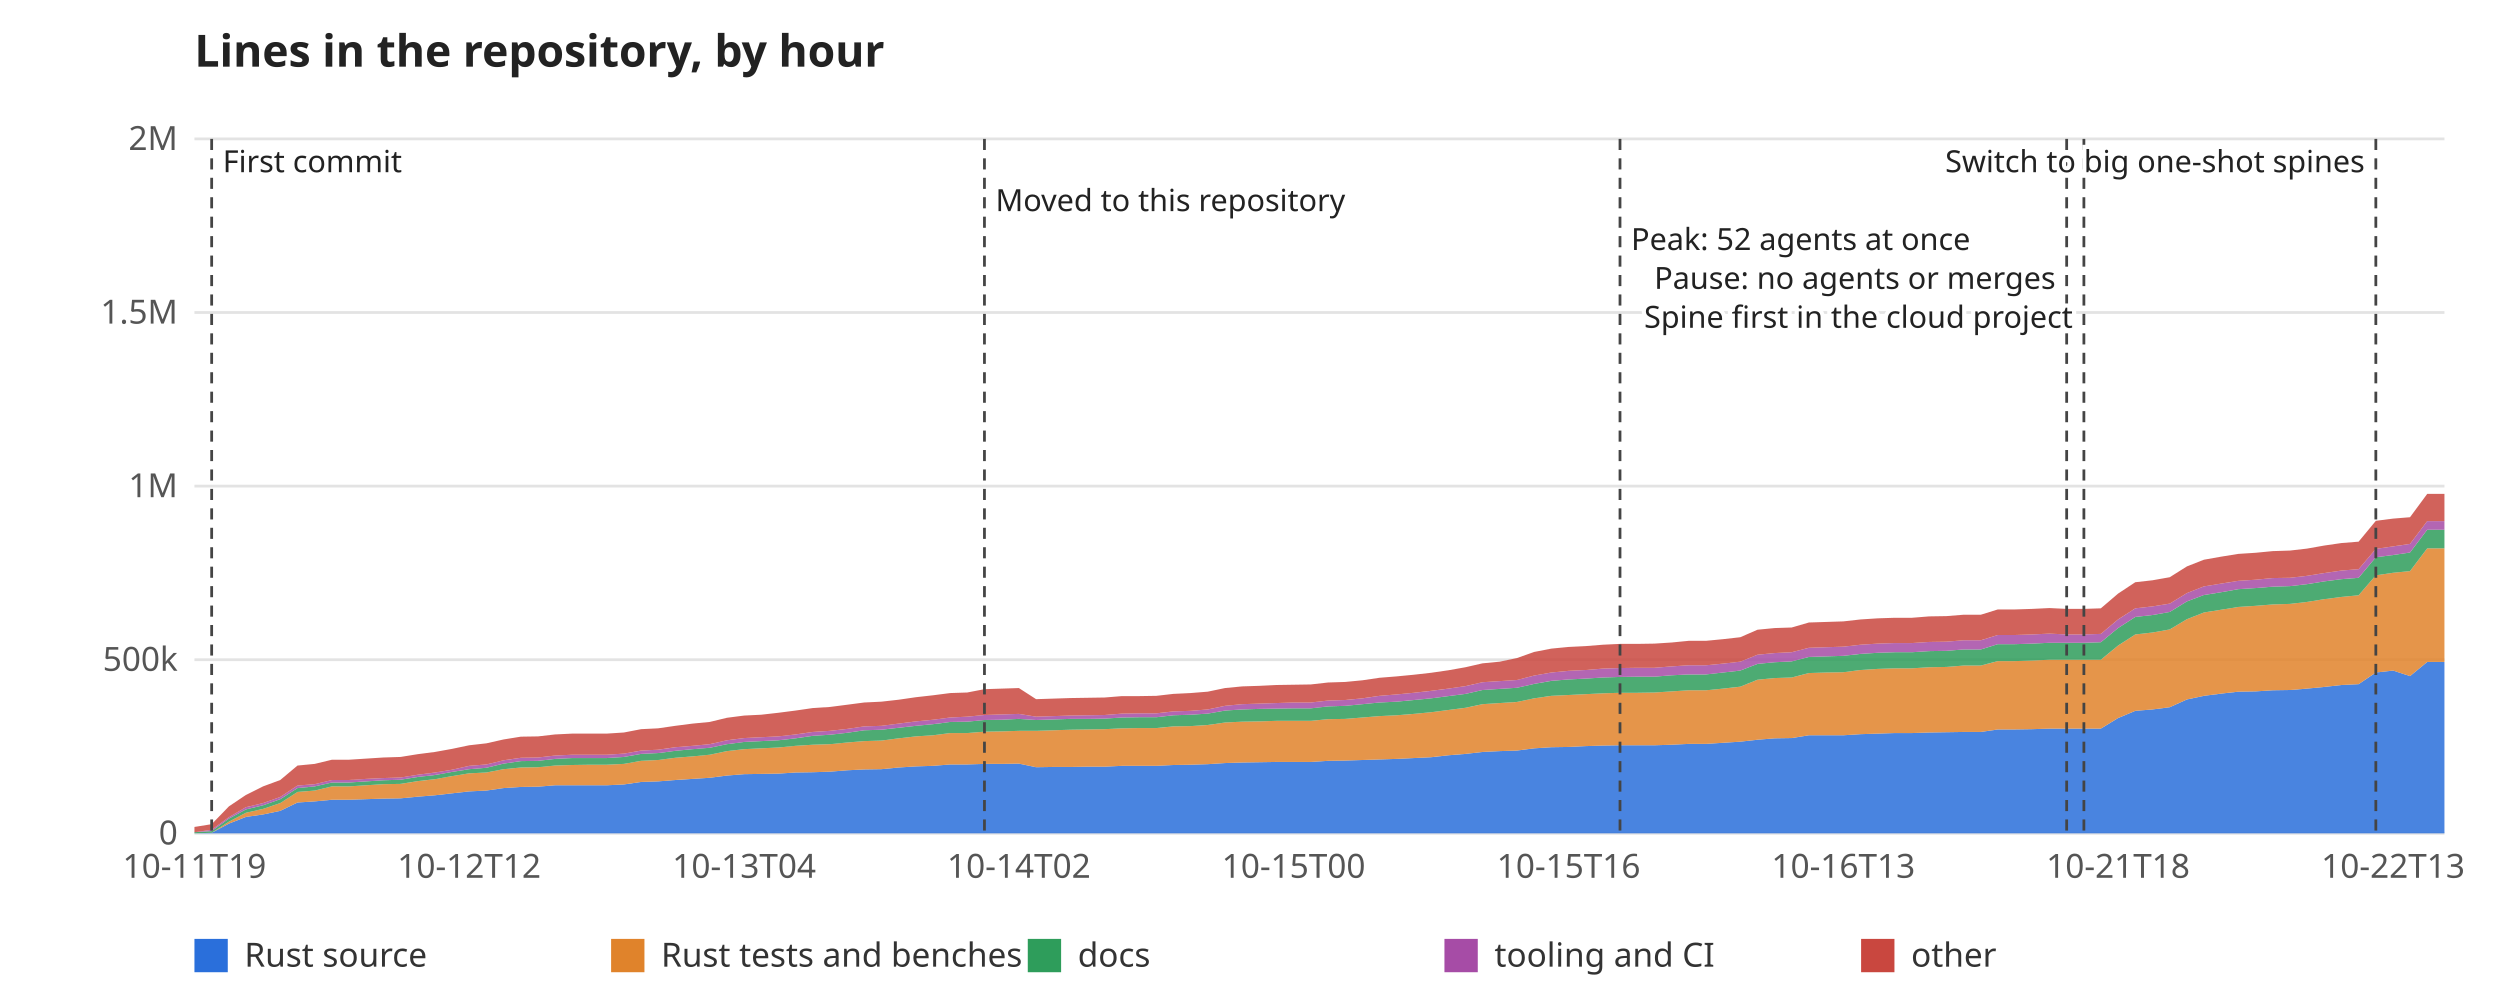
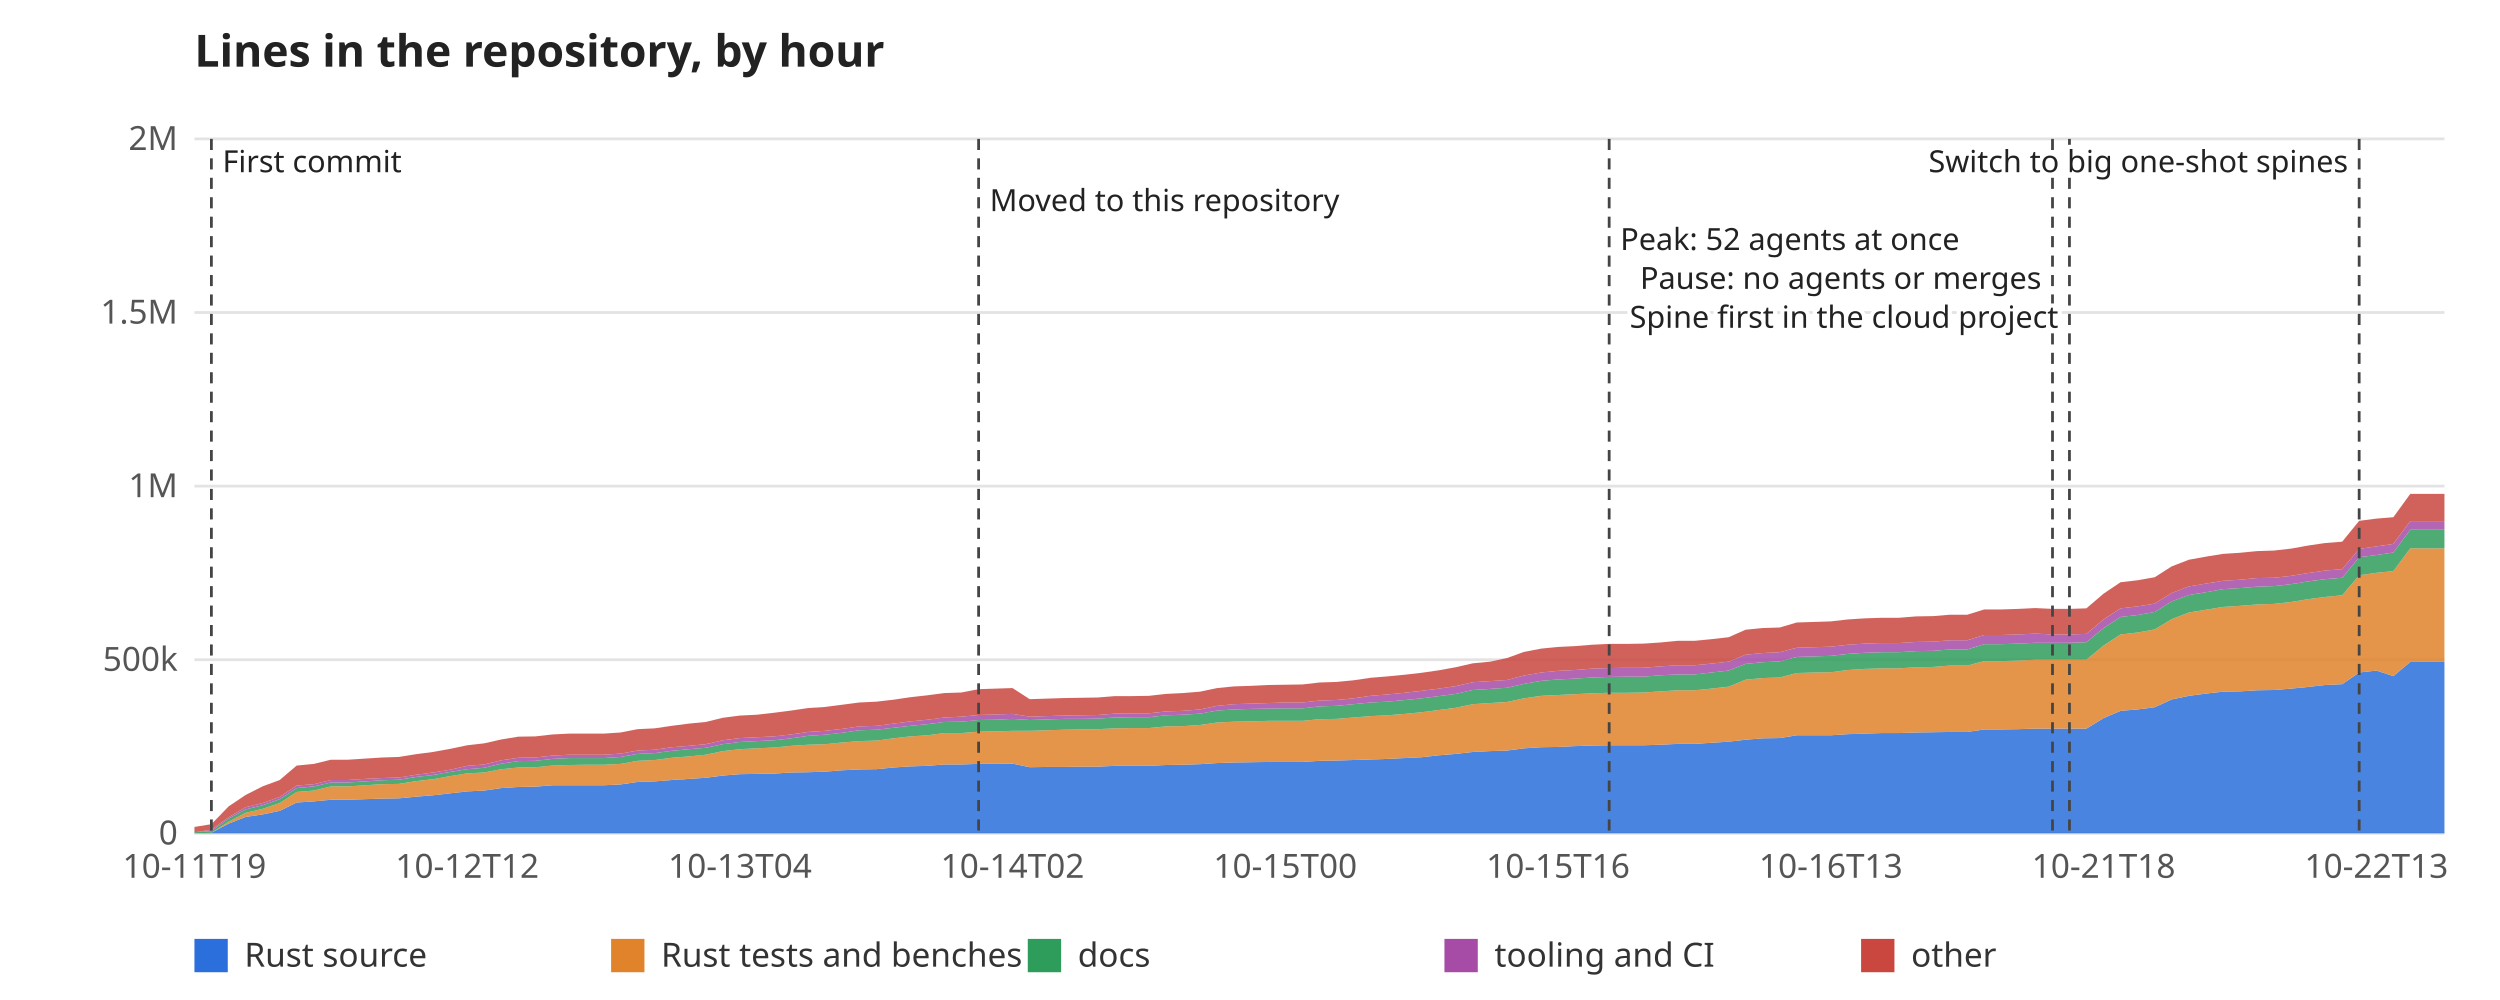
<svg xmlns="http://www.w3.org/2000/svg" viewBox="0 0 900 360" width="900" height="360" font-family="sans-serif" font-size="12">
  <rect width="900" height="360" fill="#fff" />
  <text x="70" y="24" font-size="16" font-weight="bold" fill="#222">Lines in the repository, by hour</text>
  <line x1="70" x2="880" y1="300.0" y2="300.0" stroke="#e3e3e3" />
  <text x="64" y="304.0" text-anchor="end" fill="#555">0</text>
  <line x1="70" x2="880" y1="237.5" y2="237.5" stroke="#e3e3e3" />
  <text x="64" y="241.5" text-anchor="end" fill="#555">500k</text>
  <line x1="70" x2="880" y1="175.0" y2="175.0" stroke="#e3e3e3" />
  <text x="64" y="179.0" text-anchor="end" fill="#555">1M</text>
  <line x1="70" x2="880" y1="112.5" y2="112.5" stroke="#e3e3e3" />
  <text x="64" y="116.5" text-anchor="end" fill="#555">1.5M</text>
  <line x1="70" x2="880" y1="50.0" y2="50.0" stroke="#e3e3e3" />
  <text x="64" y="54.0" text-anchor="end" fill="#555">2M</text>
  <text x="70.0" y="316" text-anchor="middle" fill="#555">10-11T19</text>
-   <text x="168.9" y="316" text-anchor="middle" fill="#555">10-12T12</text>
-   <text x="267.9" y="316" text-anchor="middle" fill="#555">10-13T04</text>
-   <text x="366.8" y="316" text-anchor="middle" fill="#555">10-14T02</text>
-   <text x="465.7" y="316" text-anchor="middle" fill="#555">10-15T00</text>
-   <text x="564.7" y="316" text-anchor="middle" fill="#555">10-15T16</text>
-   <text x="663.6" y="316" text-anchor="middle" fill="#555">10-16T13</text>
-   <text x="762.5" y="316" text-anchor="middle" fill="#555">10-21T18</text>
-   <text x="861.5" y="316" text-anchor="middle" fill="#555">10-22T13</text>
-   <polygon points="70.0,300.0 76.2,299.8 82.4,296.5 88.5,294.1 94.7,293.2 100.9,291.9 107.1,288.9 113.3,288.5 119.5,287.9 125.6,287.9 131.8,287.7 138.0,287.5 144.2,287.4 150.4,286.8 156.6,286.3 162.7,285.6 168.9,284.9 175.1,284.6 181.3,283.7 187.5,283.3 193.7,283.2 199.8,282.7 206.0,282.7 212.2,282.7 218.4,282.7 224.6,282.4 230.8,281.5 236.9,281.3 243.1,280.8 249.3,280.4 255.5,280.0 261.7,279.2 267.9,278.7 274.0,278.6 280.2,278.5 286.4,278.1 292.6,278.0 298.8,277.8 305.0,277.3 311.1,277.0 317.3,276.9 323.5,276.3 329.7,275.9 335.9,275.7 342.1,275.2 348.2,275.2 354.4,275.0 360.6,275.0 366.8,274.9 373.0,276.2 379.2,276.1 385.3,276.1 391.5,276.0 397.7,276.0 403.9,275.7 410.1,275.7 416.3,275.7 422.4,275.4 428.6,275.3 434.8,275.1 441.0,274.7 447.2,274.5 453.4,274.4 459.5,274.3 465.7,274.3 471.9,274.3 478.1,273.9 484.3,273.8 490.5,273.6 496.6,273.4 502.8,273.2 509.0,272.9 515.2,272.6 521.4,271.9 527.6,271.4 533.7,270.7 539.9,270.4 546.1,270.2 552.3,269.4 558.5,269.0 564.7,268.9 570.8,268.6 577.0,268.4 583.2,268.3 589.4,268.3 595.6,268.3 601.8,268.1 607.9,267.8 614.1,267.8 620.3,267.4 626.5,267.0 632.7,266.3 638.9,265.8 645.0,265.7 651.2,264.7 657.4,264.7 663.6,264.7 669.8,264.3 676.0,264.1 682.1,263.9 688.3,263.9 694.5,263.7 700.7,263.6 706.9,263.5 713.1,263.5 719.2,262.6 725.4,262.6 731.6,262.5 737.8,262.3 744.0,262.3 750.2,262.3 756.3,262.3 762.5,258.5 768.7,255.9 774.9,255.4 781.1,254.6 787.3,251.8 793.4,250.5 799.6,249.7 805.8,249.0 812.0,248.9 818.2,248.5 824.4,248.4 830.5,247.9 836.7,247.3 842.9,246.6 849.1,246.3 855.3,242.1 861.5,241.4 867.6,243.4 873.8,238.3 880.0,238.3 880.0,300.0 873.8,300.0 867.6,300.0 861.5,300.0 855.3,300.0 849.1,300.0 842.9,300.0 836.7,300.0 830.5,300.0 824.4,300.0 818.2,300.0 812.0,300.0 805.8,300.0 799.6,300.0 793.4,300.0 787.3,300.0 781.1,300.0 774.9,300.0 768.7,300.0 762.5,300.0 756.3,300.0 750.2,300.0 744.0,300.0 737.8,300.0 731.6,300.0 725.4,300.0 719.2,300.0 713.1,300.0 706.9,300.0 700.7,300.0 694.5,300.0 688.3,300.0 682.1,300.0 676.0,300.0 669.8,300.0 663.6,300.0 657.4,300.0 651.2,300.0 645.0,300.0 638.9,300.0 632.7,300.0 626.5,300.0 620.3,300.0 614.1,300.0 607.9,300.0 601.8,300.0 595.6,300.0 589.4,300.0 583.2,300.0 577.0,300.0 570.8,300.0 564.7,300.0 558.5,300.0 552.3,300.0 546.1,300.0 539.9,300.0 533.7,300.0 527.6,300.0 521.4,300.0 515.2,300.0 509.0,300.0 502.8,300.0 496.6,300.0 490.5,300.0 484.3,300.0 478.1,300.0 471.9,300.0 465.7,300.0 459.5,300.0 453.4,300.0 447.2,300.0 441.0,300.0 434.8,300.0 428.6,300.0 422.4,300.0 416.3,300.0 410.1,300.0 403.9,300.0 397.7,300.0 391.5,300.0 385.3,300.0 379.2,300.0 373.0,300.0 366.8,300.0 360.6,300.0 354.4,300.0 348.2,300.0 342.1,300.0 335.9,300.0 329.7,300.0 323.5,300.0 317.3,300.0 311.1,300.0 305.0,300.0 298.8,300.0 292.6,300.0 286.4,300.0 280.2,300.0 274.0,300.0 267.9,300.0 261.7,300.0 255.5,300.0 249.3,300.0 243.1,300.0 236.9,300.0 230.8,300.0 224.6,300.0 218.4,300.0 212.2,300.0 206.0,300.0 199.8,300.0 193.7,300.0 187.5,300.0 181.3,300.0 175.1,300.0 168.9,300.0 162.7,300.0 156.6,300.0 150.4,300.0 144.2,300.0 138.0,300.0 131.8,300.0 125.6,300.0 119.5,300.0 113.3,300.0 107.1,300.0 100.9,300.0 94.7,300.0 88.5,300.0 82.4,300.0 76.2,300.0 70.0,300.0" fill="#2a6fdb" fill-opacity="0.85" />
-   <polygon points="70.0,300.0 76.2,299.8 82.4,295.8 88.5,292.6 94.7,291.2 100.9,289.1 107.1,285.1 113.3,284.6 119.5,283.1 125.6,283.1 131.8,282.7 138.0,282.3 144.2,282.2 150.4,281.2 156.6,280.5 162.7,279.4 168.9,278.4 175.1,278.1 181.3,276.9 187.5,276.3 193.7,276.2 199.8,275.6 206.0,275.4 212.2,275.3 218.4,275.3 224.6,275.0 230.8,273.9 236.9,273.6 243.1,272.8 249.3,272.3 255.5,271.7 261.7,270.4 267.9,269.7 274.0,269.4 280.2,269.1 286.4,268.5 292.6,268.1 298.8,267.9 305.0,267.3 311.1,266.8 317.3,266.6 323.5,265.8 329.7,265.1 335.9,264.7 342.1,263.9 348.2,263.9 354.4,263.4 360.6,263.3 366.8,263.1 373.0,263.1 379.2,262.9 385.3,262.7 391.5,262.6 397.7,262.5 403.9,262.2 410.1,262.1 416.3,262.1 422.4,261.5 428.6,261.4 434.8,261.0 441.0,260.1 447.2,259.8 453.4,259.7 459.5,259.5 465.7,259.5 471.9,259.5 478.1,258.9 484.3,258.8 490.5,258.3 496.6,257.8 502.8,257.5 509.0,257.0 515.2,256.4 521.4,255.6 527.6,254.8 533.7,253.5 539.9,253.1 546.1,252.7 552.3,251.4 558.5,250.5 564.7,250.2 570.8,249.9 577.0,249.6 583.2,249.4 589.4,249.4 595.6,249.3 601.8,248.9 607.9,248.5 614.1,248.5 620.3,247.9 626.5,247.2 632.7,244.7 638.9,244.1 645.0,243.9 651.2,242.3 657.4,242.1 663.6,242.0 669.8,241.2 676.0,240.8 682.1,240.6 688.3,240.6 694.5,240.2 700.7,240.1 706.9,239.6 713.1,239.6 719.2,238.0 725.4,238.0 731.6,237.8 737.8,237.5 744.0,237.5 750.2,237.5 756.3,237.5 762.5,232.4 768.7,228.4 774.9,227.7 781.1,226.6 787.3,222.9 793.4,220.5 799.6,219.5 805.8,218.5 812.0,218.1 818.2,217.6 824.4,217.4 830.5,216.7 836.7,215.7 842.9,214.9 849.1,214.3 855.3,207.1 861.5,206.2 867.6,205.6 873.8,197.4 880.0,197.4 880.0,238.3 873.8,238.3 867.6,243.4 861.5,241.4 855.3,242.1 849.1,246.3 842.9,246.6 836.7,247.3 830.5,247.9 824.4,248.4 818.2,248.5 812.0,248.9 805.8,249.0 799.6,249.7 793.4,250.5 787.3,251.8 781.1,254.6 774.9,255.4 768.7,255.9 762.5,258.5 756.3,262.3 750.2,262.3 744.0,262.3 737.8,262.3 731.6,262.5 725.4,262.6 719.2,262.6 713.1,263.5 706.9,263.5 700.7,263.6 694.5,263.7 688.3,263.9 682.1,263.9 676.0,264.1 669.8,264.3 663.6,264.7 657.4,264.7 651.2,264.7 645.0,265.7 638.9,265.8 632.7,266.3 626.5,267.0 620.3,267.4 614.1,267.8 607.9,267.8 601.8,268.1 595.6,268.3 589.4,268.3 583.2,268.3 577.0,268.4 570.8,268.6 564.7,268.9 558.5,269.0 552.3,269.4 546.1,270.2 539.9,270.4 533.7,270.7 527.6,271.4 521.4,271.9 515.2,272.6 509.0,272.9 502.8,273.2 496.6,273.4 490.5,273.6 484.3,273.8 478.1,273.9 471.9,274.3 465.7,274.3 459.5,274.3 453.4,274.4 447.2,274.5 441.0,274.7 434.8,275.1 428.6,275.3 422.4,275.4 416.3,275.7 410.1,275.7 403.9,275.7 397.7,276.0 391.5,276.0 385.3,276.1 379.2,276.1 373.0,276.2 366.8,274.9 360.6,275.0 354.4,275.0 348.2,275.2 342.1,275.2 335.9,275.7 329.7,275.9 323.5,276.3 317.3,276.9 311.1,277.0 305.0,277.3 298.8,277.8 292.6,278.0 286.4,278.1 280.2,278.5 274.0,278.6 267.9,278.7 261.7,279.2 255.5,280.0 249.3,280.4 243.1,280.8 236.9,281.3 230.8,281.5 224.6,282.4 218.4,282.7 212.2,282.7 206.0,282.7 199.8,282.7 193.7,283.2 187.5,283.3 181.3,283.7 175.1,284.6 168.9,284.9 162.7,285.6 156.6,286.3 150.4,286.8 144.2,287.4 138.0,287.5 131.8,287.7 125.6,287.9 119.5,287.9 113.3,288.5 107.1,288.9 100.9,291.9 94.7,293.2 88.5,294.1 82.4,296.5 76.2,299.8 70.0,300.0" fill="#e0832b" fill-opacity="0.85" />
-   <polygon points="70.0,299.6 76.2,299.2 82.4,294.7 88.5,291.4 94.7,289.9 100.9,287.7 107.1,283.7 113.3,283.1 119.5,281.7 125.6,281.7 131.8,281.3 138.0,280.9 144.2,280.7 150.4,279.7 156.6,279.0 162.7,277.9 168.9,276.9 175.1,276.4 181.3,274.9 187.5,274.0 193.7,273.9 199.8,273.2 206.0,272.9 212.2,272.9 218.4,272.9 224.6,272.5 230.8,271.4 236.9,271.1 243.1,270.3 249.3,269.7 255.5,269.2 261.7,267.9 267.9,267.1 274.0,266.8 280.2,266.5 286.4,265.8 292.6,264.9 298.8,264.5 305.0,263.8 311.1,262.9 317.3,262.7 323.5,262.0 329.7,261.3 335.9,260.7 342.1,259.9 348.2,259.8 354.4,259.2 360.6,259.1 366.8,258.8 373.0,259.2 379.2,259.0 385.3,258.8 391.5,258.8 397.7,258.7 403.9,258.3 410.1,258.2 416.3,258.2 422.4,257.5 428.6,257.3 434.8,256.9 441.0,255.8 447.2,255.4 453.4,255.2 459.5,255.1 465.7,255.0 471.9,255.0 478.1,254.3 484.3,254.1 490.5,253.5 496.6,252.9 502.8,252.6 509.0,252.0 515.2,251.4 521.4,250.6 527.6,249.8 533.7,248.4 539.9,248.0 546.1,247.6 552.3,246.2 558.5,245.1 564.7,244.6 570.8,244.3 577.0,243.9 583.2,243.7 589.4,243.6 595.6,243.6 601.8,243.1 607.9,242.8 614.1,242.8 620.3,242.1 626.5,241.4 632.7,239.0 638.9,238.4 645.0,238.1 651.2,236.5 657.4,236.3 663.6,236.1 669.8,235.4 676.0,235.0 682.1,234.8 688.3,234.8 694.5,234.4 700.7,234.3 706.9,233.8 713.1,233.8 719.2,231.9 725.4,231.9 731.6,231.7 737.8,231.4 744.0,231.4 750.2,231.4 756.3,231.2 762.5,226.1 768.7,222.1 774.9,221.4 781.1,220.3 787.3,216.5 793.4,214.2 799.6,213.2 805.8,212.1 812.0,211.7 818.2,211.2 824.4,211.0 830.5,210.3 836.7,209.3 842.9,208.5 849.1,208.0 855.3,200.6 861.5,199.8 867.6,198.9 873.8,190.7 880.0,190.7 880.0,197.4 873.8,197.4 867.6,205.6 861.5,206.2 855.3,207.1 849.1,214.3 842.9,214.9 836.7,215.7 830.5,216.7 824.4,217.4 818.2,217.6 812.0,218.1 805.8,218.5 799.6,219.5 793.4,220.5 787.3,222.9 781.1,226.6 774.9,227.7 768.7,228.4 762.5,232.4 756.3,237.5 750.2,237.5 744.0,237.5 737.8,237.5 731.6,237.8 725.4,238.0 719.2,238.0 713.1,239.6 706.9,239.6 700.7,240.1 694.5,240.2 688.3,240.6 682.1,240.6 676.0,240.8 669.8,241.2 663.6,242.0 657.4,242.1 651.2,242.3 645.0,243.9 638.9,244.1 632.7,244.7 626.5,247.2 620.3,247.9 614.1,248.5 607.9,248.5 601.8,248.9 595.6,249.3 589.4,249.4 583.2,249.4 577.0,249.6 570.8,249.9 564.7,250.2 558.5,250.5 552.3,251.4 546.1,252.7 539.9,253.1 533.7,253.5 527.6,254.8 521.4,255.6 515.2,256.4 509.0,257.0 502.8,257.5 496.6,257.8 490.5,258.3 484.3,258.8 478.1,258.9 471.9,259.5 465.7,259.5 459.5,259.5 453.4,259.7 447.2,259.8 441.0,260.1 434.8,261.0 428.6,261.4 422.4,261.5 416.3,262.1 410.1,262.1 403.9,262.2 397.7,262.5 391.5,262.6 385.3,262.7 379.2,262.9 373.0,263.1 366.8,263.1 360.6,263.3 354.4,263.4 348.2,263.9 342.1,263.9 335.9,264.7 329.7,265.1 323.5,265.8 317.3,266.6 311.1,266.8 305.0,267.3 298.8,267.9 292.6,268.1 286.4,268.5 280.2,269.1 274.0,269.4 267.9,269.7 261.7,270.4 255.5,271.7 249.3,272.3 243.1,272.8 236.9,273.6 230.8,273.9 224.6,275.0 218.4,275.3 212.2,275.3 206.0,275.4 199.8,275.6 193.7,276.2 187.5,276.3 181.3,276.9 175.1,278.1 168.9,278.4 162.7,279.4 156.6,280.5 150.4,281.2 144.2,282.2 138.0,282.3 131.8,282.7 125.6,283.1 119.5,283.1 113.3,284.6 107.1,285.1 100.9,289.1 94.7,291.2 88.5,292.6 82.4,295.8 76.2,299.8 70.0,300.0" fill="#2e9d5b" fill-opacity="0.85" />
-   <polygon points="70.0,299.6 76.2,298.7 82.4,294.2 88.5,290.6 94.7,289.1 100.9,286.9 107.1,282.8 113.3,282.3 119.5,280.8 125.6,280.8 131.8,280.4 138.0,280.1 144.2,279.9 150.4,278.9 156.6,278.1 162.7,277.1 168.9,275.7 175.1,275.2 181.3,273.7 187.5,272.8 193.7,272.7 199.8,272.0 206.0,271.7 212.2,271.7 218.4,271.7 224.6,271.3 230.8,270.2 236.9,269.9 243.1,269.0 249.3,268.5 255.5,267.9 261.7,266.5 267.9,265.7 274.0,265.4 280.2,265.1 286.4,264.4 292.6,263.5 298.8,263.1 305.0,262.4 311.1,261.5 317.3,261.3 323.5,260.5 329.7,259.7 335.9,259.1 342.1,258.3 348.2,258.0 354.4,257.4 360.6,257.2 366.8,257.0 373.0,258.0 379.2,257.8 385.3,257.6 391.5,257.5 397.7,257.4 403.9,256.9 410.1,256.8 416.3,256.8 422.4,256.1 428.6,255.9 434.8,255.4 441.0,254.1 447.2,253.5 453.4,253.3 459.5,253.1 465.7,252.9 471.9,252.9 478.1,252.2 484.3,252.0 490.5,251.4 496.6,250.5 502.8,250.0 509.0,249.4 515.2,248.7 521.4,247.9 527.6,247.0 533.7,245.6 539.9,245.2 546.1,244.8 552.3,243.2 558.5,242.1 564.7,241.5 570.8,241.2 577.0,240.7 583.2,240.5 589.4,240.4 595.6,240.4 601.8,239.9 607.9,239.5 614.1,239.5 620.3,238.9 626.5,238.2 632.7,235.7 638.9,235.1 645.0,234.8 651.2,233.2 657.4,233.0 663.6,232.8 669.8,232.1 676.0,231.7 682.1,231.5 688.3,231.5 694.5,231.1 700.7,231.0 706.9,230.5 713.1,230.5 719.2,228.6 725.4,228.6 731.6,228.4 737.8,228.1 744.0,228.4 750.2,228.4 756.3,228.2 762.5,223.0 768.7,219.0 774.9,218.3 781.1,217.3 787.3,213.5 793.4,211.1 799.6,210.1 805.8,209.1 812.0,208.7 818.2,208.1 824.4,208.0 830.5,207.3 836.7,206.3 842.9,205.4 849.1,204.9 855.3,197.6 861.5,196.7 867.6,195.8 873.8,187.6 880.0,187.6 880.0,190.7 873.8,190.7 867.6,198.9 861.5,199.8 855.3,200.6 849.1,208.0 842.9,208.5 836.7,209.3 830.5,210.3 824.4,211.0 818.2,211.2 812.0,211.7 805.8,212.1 799.6,213.2 793.4,214.2 787.3,216.5 781.1,220.3 774.9,221.4 768.7,222.1 762.5,226.1 756.3,231.2 750.2,231.4 744.0,231.4 737.8,231.4 731.6,231.7 725.4,231.9 719.2,231.9 713.1,233.8 706.9,233.8 700.7,234.3 694.5,234.4 688.3,234.8 682.1,234.8 676.0,235.0 669.8,235.4 663.6,236.1 657.4,236.3 651.2,236.5 645.0,238.1 638.9,238.4 632.7,239.0 626.5,241.4 620.3,242.1 614.1,242.8 607.9,242.8 601.8,243.1 595.6,243.6 589.4,243.6 583.2,243.7 577.0,243.9 570.8,244.3 564.7,244.6 558.5,245.1 552.3,246.2 546.1,247.6 539.9,248.0 533.7,248.4 527.6,249.8 521.4,250.6 515.2,251.4 509.0,252.0 502.8,252.6 496.6,252.9 490.5,253.5 484.3,254.1 478.1,254.3 471.9,255.0 465.7,255.0 459.5,255.1 453.4,255.2 447.2,255.4 441.0,255.8 434.8,256.9 428.6,257.3 422.4,257.5 416.3,258.2 410.1,258.2 403.9,258.3 397.7,258.7 391.5,258.8 385.3,258.8 379.2,259.0 373.0,259.2 366.8,258.8 360.6,259.1 354.4,259.2 348.2,259.8 342.1,259.9 335.9,260.7 329.7,261.3 323.5,262.0 317.3,262.7 311.1,262.9 305.0,263.8 298.8,264.5 292.6,264.9 286.4,265.8 280.2,266.5 274.0,266.8 267.9,267.1 261.7,267.9 255.5,269.2 249.3,269.7 243.1,270.3 236.9,271.1 230.8,271.4 224.6,272.5 218.4,272.9 212.2,272.9 206.0,272.9 199.8,273.2 193.7,273.9 187.5,274.0 181.3,274.9 175.1,276.4 168.9,276.9 162.7,277.9 156.6,279.0 150.4,279.7 144.2,280.7 138.0,280.9 131.8,281.3 125.6,281.7 119.5,281.7 113.3,283.1 107.1,283.7 100.9,287.7 94.7,289.9 88.5,291.4 82.4,294.7 76.2,299.2 70.0,299.6" fill="#a64ca6" fill-opacity="0.85" />
-   <polygon points="70.0,297.7 76.2,296.7 82.4,290.3 88.5,286.2 94.7,283.1 100.9,280.8 107.1,275.6 113.3,275.0 119.5,273.5 125.6,273.5 131.8,273.1 138.0,272.7 144.2,272.5 150.4,271.5 156.6,270.7 162.7,269.6 168.9,268.3 175.1,267.6 181.3,266.2 187.5,265.2 193.7,265.1 199.8,264.4 206.0,264.1 212.2,264.1 218.4,264.1 224.6,263.7 230.8,262.5 236.9,262.2 243.1,261.3 249.3,260.5 255.5,259.9 261.7,258.4 267.9,257.6 274.0,257.3 280.2,256.6 286.4,255.8 292.6,254.9 298.8,254.5 305.0,253.7 311.1,252.9 317.3,252.6 323.5,251.9 329.7,251.0 335.9,250.3 342.1,249.5 348.2,249.3 354.4,248.1 360.6,247.9 366.8,247.7 373.0,251.7 379.2,251.5 385.3,251.3 391.5,251.2 397.7,251.1 403.9,250.6 410.1,250.6 416.3,250.5 422.4,249.8 428.6,249.5 434.8,249.0 441.0,247.7 447.2,247.1 453.4,246.9 459.5,246.6 465.7,246.5 471.9,246.4 478.1,245.7 484.3,245.5 490.5,244.9 496.6,244.0 502.8,243.5 509.0,242.9 515.2,242.2 521.4,241.3 527.6,240.2 533.7,238.8 539.9,238.2 546.1,236.9 552.3,234.7 558.5,233.5 564.7,232.9 570.8,232.6 577.0,232.1 583.2,231.8 589.4,231.8 595.6,231.7 601.8,231.3 607.9,230.7 614.1,230.7 620.3,230.1 626.5,229.4 632.7,226.7 638.9,226.1 645.0,225.9 651.2,224.1 657.4,223.9 663.6,223.7 669.8,223.0 676.0,222.6 682.1,222.4 688.3,222.4 694.5,221.9 700.7,221.8 706.9,221.3 713.1,221.3 719.2,219.4 725.4,219.4 731.6,219.2 737.8,218.9 744.0,219.2 750.2,219.2 756.3,219.0 762.5,213.7 768.7,209.6 774.9,208.9 781.1,207.8 787.3,203.9 793.4,201.5 799.6,200.4 805.8,199.4 812.0,199.0 818.2,198.4 824.4,198.2 830.5,197.5 836.7,196.4 842.9,195.5 849.1,195.0 855.3,187.5 861.5,186.7 867.6,186.2 873.8,177.8 880.0,177.8 880.0,187.6 873.8,187.6 867.6,195.8 861.5,196.7 855.3,197.6 849.1,204.9 842.9,205.4 836.7,206.3 830.5,207.3 824.4,208.0 818.2,208.1 812.0,208.7 805.8,209.1 799.6,210.1 793.4,211.1 787.3,213.5 781.1,217.3 774.9,218.3 768.7,219.0 762.5,223.0 756.3,228.2 750.2,228.4 744.0,228.4 737.8,228.1 731.6,228.4 725.4,228.6 719.2,228.6 713.1,230.5 706.9,230.5 700.7,231.0 694.5,231.1 688.3,231.5 682.1,231.5 676.0,231.7 669.8,232.1 663.6,232.8 657.4,233.0 651.2,233.2 645.0,234.8 638.9,235.1 632.7,235.7 626.5,238.2 620.3,238.9 614.1,239.5 607.9,239.5 601.8,239.9 595.6,240.4 589.4,240.4 583.2,240.5 577.0,240.7 570.8,241.2 564.7,241.5 558.5,242.1 552.3,243.2 546.1,244.8 539.9,245.2 533.7,245.6 527.6,247.0 521.4,247.9 515.2,248.7 509.0,249.4 502.8,250.0 496.6,250.5 490.5,251.4 484.3,252.0 478.1,252.2 471.9,252.9 465.7,252.9 459.5,253.1 453.4,253.3 447.2,253.5 441.0,254.1 434.8,255.4 428.6,255.9 422.4,256.1 416.3,256.8 410.1,256.8 403.9,256.9 397.7,257.4 391.5,257.5 385.3,257.6 379.2,257.8 373.0,258.0 366.8,257.0 360.6,257.2 354.4,257.4 348.2,258.0 342.1,258.3 335.9,259.1 329.7,259.7 323.5,260.5 317.3,261.3 311.1,261.5 305.0,262.4 298.8,263.1 292.6,263.5 286.4,264.4 280.2,265.1 274.0,265.4 267.9,265.7 261.7,266.5 255.5,267.9 249.3,268.5 243.1,269.0 236.9,269.9 230.8,270.2 224.6,271.3 218.4,271.7 212.2,271.7 206.0,271.7 199.8,272.0 193.7,272.7 187.5,272.8 181.3,273.7 175.1,275.2 168.9,275.7 162.7,277.1 156.6,278.1 150.4,278.9 144.2,279.9 138.0,280.1 131.8,280.4 125.6,280.8 119.5,280.8 113.3,282.3 107.1,282.8 100.9,286.9 94.7,289.1 88.5,290.6 82.4,294.2 76.2,298.7 70.0,299.6" fill="#c9473f" fill-opacity="0.85" />
-   <line x1="76.2" x2="76.2" y1="50" y2="300" stroke="#444" stroke-dasharray="4 3" />
-   <text x="80.2" y="62" text-anchor="start" font-size="11" fill="#222" stroke="#fff" stroke-width="3" paint-order="stroke">First commit</text>
-   <line x1="354.4" x2="354.4" y1="50" y2="300" stroke="#444" stroke-dasharray="4 3" />
-   <text x="358.4" y="76" text-anchor="start" font-size="11" fill="#222" stroke="#fff" stroke-width="3" paint-order="stroke">Moved to this repository</text>
-   <line x1="583.2" x2="583.2" y1="50" y2="300" stroke="#444" stroke-dasharray="4 3" />
-   <text x="587.2" y="90" text-anchor="start" font-size="11" fill="#222" stroke="#fff" stroke-width="3" paint-order="stroke">Peak: 52 agents at once</text>
-   <line x1="744.0" x2="744.0" y1="50" y2="300" stroke="#444" stroke-dasharray="4 3" />
-   <text x="740.0" y="104" text-anchor="end" font-size="11" fill="#222" stroke="#fff" stroke-width="3" paint-order="stroke">Pause: no agents or merges</text>
-   <line x1="750.2" x2="750.2" y1="50" y2="300" stroke="#444" stroke-dasharray="4 3" />
-   <text x="746.2" y="118" text-anchor="end" font-size="11" fill="#222" stroke="#fff" stroke-width="3" paint-order="stroke">Spine first in the cloud project</text>
-   <line x1="855.3" x2="855.3" y1="50" y2="300" stroke="#444" stroke-dasharray="4 3" />
-   <text x="851.3" y="62" text-anchor="end" font-size="11" fill="#222" stroke="#fff" stroke-width="3" paint-order="stroke">Switch to big one-shot spines</text>
+   <text x="168.2" y="316" text-anchor="middle" fill="#555">10-12T12</text>
+   <text x="266.4" y="316" text-anchor="middle" fill="#555">10-13T04</text>
+   <text x="364.5" y="316" text-anchor="middle" fill="#555">10-14T02</text>
+   <text x="462.7" y="316" text-anchor="middle" fill="#555">10-15T00</text>
+   <text x="560.9" y="316" text-anchor="middle" fill="#555">10-15T16</text>
+   <text x="659.1" y="316" text-anchor="middle" fill="#555">10-16T13</text>
+   <text x="757.3" y="316" text-anchor="middle" fill="#555">10-21T18</text>
+   <text x="855.5" y="316" text-anchor="middle" fill="#555">10-22T13</text>
+   <polygon points="70.0,300.0 76.1,299.8 82.3,296.5 88.4,294.1 94.5,293.2 100.7,291.9 106.8,288.9 113.0,288.5 119.1,287.9 125.2,287.9 131.4,287.7 137.5,287.5 143.6,287.4 149.8,286.8 155.9,286.3 162.0,285.6 168.2,284.9 174.3,284.6 180.5,283.7 186.6,283.3 192.7,283.2 198.9,282.7 205.0,282.7 211.1,282.7 217.3,282.7 223.4,282.4 229.5,281.5 235.7,281.3 241.8,280.8 248.0,280.4 254.1,280.0 260.2,279.2 266.4,278.7 272.5,278.6 278.6,278.5 284.8,278.1 290.9,278.0 297.0,277.8 303.2,277.3 309.3,277.0 315.5,276.9 321.6,276.3 327.7,275.9 333.9,275.7 340.0,275.2 346.1,275.2 352.3,275.0 358.4,275.0 364.5,274.9 370.7,276.2 376.8,276.1 383.0,276.1 389.1,276.0 395.2,276.0 401.4,275.7 407.5,275.7 413.6,275.7 419.8,275.4 425.9,275.3 432.0,275.1 438.2,274.7 444.3,274.5 450.5,274.4 456.6,274.3 462.7,274.3 468.9,274.3 475.0,273.9 481.1,273.8 487.3,273.6 493.4,273.4 499.5,273.2 505.7,272.9 511.8,272.6 518.0,271.9 524.1,271.4 530.2,270.7 536.4,270.4 542.5,270.2 548.6,269.4 554.8,269.0 560.9,268.9 567.0,268.6 573.2,268.4 579.3,268.3 585.5,268.3 591.6,268.3 597.7,268.1 603.9,267.8 610.0,267.8 616.1,267.4 622.3,267.0 628.4,266.3 634.5,265.8 640.7,265.7 646.8,264.7 653.0,264.7 659.1,264.7 665.2,264.3 671.4,264.1 677.5,263.9 683.6,263.9 689.8,263.7 695.9,263.6 702.0,263.5 708.2,263.5 714.3,262.6 720.5,262.6 726.6,262.5 732.7,262.3 738.9,262.3 745.0,262.3 751.1,262.3 757.3,258.5 763.4,255.9 769.5,255.4 775.7,254.6 781.8,251.8 788.0,250.5 794.1,249.7 800.2,249.0 806.4,248.9 812.5,248.5 818.6,248.4 824.8,247.9 830.9,247.3 837.0,246.6 843.2,246.3 849.3,242.1 855.5,241.4 861.6,243.4 867.7,238.3 873.9,238.3 880.0,238.3 880.0,300.0 873.9,300.0 867.7,300.0 861.6,300.0 855.5,300.0 849.3,300.0 843.2,300.0 837.0,300.0 830.9,300.0 824.8,300.0 818.6,300.0 812.5,300.0 806.4,300.0 800.2,300.0 794.1,300.0 788.0,300.0 781.8,300.0 775.7,300.0 769.5,300.0 763.4,300.0 757.3,300.0 751.1,300.0 745.0,300.0 738.9,300.0 732.7,300.0 726.6,300.0 720.5,300.0 714.3,300.0 708.2,300.0 702.0,300.0 695.9,300.0 689.8,300.0 683.6,300.0 677.5,300.0 671.4,300.0 665.2,300.0 659.1,300.0 653.0,300.0 646.8,300.0 640.7,300.0 634.5,300.0 628.4,300.0 622.3,300.0 616.1,300.0 610.0,300.0 603.9,300.0 597.7,300.0 591.6,300.0 585.5,300.0 579.3,300.0 573.2,300.0 567.0,300.0 560.9,300.0 554.8,300.0 548.6,300.0 542.5,300.0 536.4,300.0 530.2,300.0 524.1,300.0 518.0,300.0 511.8,300.0 505.7,300.0 499.5,300.0 493.4,300.0 487.3,300.0 481.1,300.0 475.0,300.0 468.9,300.0 462.7,300.0 456.6,300.0 450.5,300.0 444.3,300.0 438.2,300.0 432.0,300.0 425.9,300.0 419.8,300.0 413.6,300.0 407.5,300.0 401.4,300.0 395.2,300.0 389.1,300.0 383.0,300.0 376.8,300.0 370.7,300.0 364.5,300.0 358.4,300.0 352.3,300.0 346.1,300.0 340.0,300.0 333.9,300.0 327.7,300.0 321.6,300.0 315.5,300.0 309.3,300.0 303.2,300.0 297.0,300.0 290.9,300.0 284.8,300.0 278.6,300.0 272.5,300.0 266.4,300.0 260.2,300.0 254.1,300.0 248.0,300.0 241.8,300.0 235.7,300.0 229.5,300.0 223.4,300.0 217.3,300.0 211.1,300.0 205.0,300.0 198.9,300.0 192.7,300.0 186.6,300.0 180.5,300.0 174.3,300.0 168.2,300.0 162.0,300.0 155.9,300.0 149.8,300.0 143.6,300.0 137.5,300.0 131.4,300.0 125.2,300.0 119.1,300.0 113.0,300.0 106.8,300.0 100.7,300.0 94.5,300.0 88.4,300.0 82.3,300.0 76.1,300.0 70.0,300.0" fill="#2a6fdb" fill-opacity="0.85" />
+   <polygon points="70.0,300.0 76.1,299.8 82.3,295.8 88.4,292.6 94.5,291.2 100.7,289.1 106.8,285.1 113.0,284.6 119.1,283.1 125.2,283.1 131.4,282.7 137.5,282.3 143.6,282.2 149.8,281.2 155.9,280.5 162.0,279.4 168.2,278.4 174.3,278.1 180.5,276.9 186.6,276.3 192.7,276.2 198.9,275.6 205.0,275.4 211.1,275.3 217.3,275.3 223.4,275.0 229.5,273.9 235.7,273.6 241.8,272.8 248.0,272.3 254.1,271.7 260.2,270.4 266.4,269.7 272.5,269.4 278.6,269.1 284.8,268.5 290.9,268.1 297.0,267.9 303.2,267.3 309.3,266.8 315.5,266.6 321.6,265.8 327.7,265.1 333.9,264.7 340.0,263.9 346.1,263.9 352.3,263.4 358.4,263.3 364.5,263.1 370.7,263.1 376.8,262.9 383.0,262.7 389.1,262.6 395.2,262.5 401.4,262.2 407.5,262.1 413.6,262.1 419.8,261.5 425.9,261.4 432.0,261.0 438.2,260.1 444.3,259.8 450.5,259.7 456.6,259.5 462.7,259.5 468.9,259.5 475.0,258.9 481.1,258.8 487.3,258.3 493.4,257.8 499.5,257.5 505.7,257.0 511.8,256.4 518.0,255.6 524.1,254.8 530.2,253.5 536.4,253.1 542.5,252.7 548.6,251.4 554.8,250.5 560.9,250.2 567.0,249.9 573.2,249.6 579.3,249.4 585.5,249.4 591.6,249.3 597.7,248.9 603.9,248.5 610.0,248.5 616.1,247.9 622.3,247.2 628.4,244.7 634.5,244.1 640.7,243.9 646.8,242.3 653.0,242.1 659.1,242.0 665.2,241.2 671.4,240.8 677.5,240.6 683.6,240.6 689.8,240.2 695.9,240.1 702.0,239.6 708.2,239.6 714.3,238.0 720.5,238.0 726.6,237.8 732.7,237.5 738.9,237.5 745.0,237.5 751.1,237.5 757.3,232.4 763.4,228.4 769.5,227.7 775.7,226.6 781.8,222.9 788.0,220.5 794.1,219.5 800.2,218.5 806.4,218.1 812.5,217.6 818.6,217.4 824.8,216.7 830.9,215.7 837.0,214.9 843.2,214.3 849.3,207.1 855.5,206.2 861.6,205.6 867.7,197.4 873.9,197.4 880.0,197.4 880.0,238.3 873.9,238.3 867.7,238.3 861.6,243.4 855.5,241.4 849.3,242.1 843.2,246.3 837.0,246.6 830.9,247.3 824.8,247.9 818.6,248.4 812.5,248.5 806.4,248.9 800.2,249.0 794.1,249.7 788.0,250.5 781.8,251.8 775.7,254.6 769.5,255.4 763.4,255.9 757.3,258.5 751.1,262.3 745.0,262.3 738.9,262.3 732.7,262.3 726.6,262.5 720.5,262.6 714.3,262.6 708.2,263.5 702.0,263.5 695.9,263.6 689.8,263.7 683.6,263.9 677.5,263.9 671.4,264.1 665.2,264.3 659.1,264.7 653.0,264.7 646.8,264.7 640.7,265.7 634.5,265.8 628.4,266.3 622.3,267.0 616.1,267.4 610.0,267.8 603.9,267.8 597.7,268.1 591.6,268.3 585.5,268.3 579.3,268.3 573.2,268.4 567.0,268.6 560.9,268.9 554.8,269.0 548.6,269.4 542.5,270.2 536.4,270.4 530.2,270.7 524.1,271.4 518.0,271.9 511.8,272.6 505.7,272.9 499.5,273.2 493.4,273.4 487.3,273.6 481.1,273.8 475.0,273.9 468.9,274.3 462.7,274.3 456.6,274.3 450.5,274.4 444.3,274.5 438.2,274.7 432.0,275.1 425.9,275.3 419.8,275.4 413.6,275.7 407.5,275.7 401.4,275.7 395.2,276.0 389.1,276.0 383.0,276.1 376.8,276.1 370.7,276.2 364.5,274.9 358.4,275.0 352.3,275.0 346.1,275.2 340.0,275.2 333.9,275.7 327.7,275.9 321.6,276.3 315.5,276.9 309.3,277.0 303.2,277.3 297.0,277.8 290.9,278.0 284.8,278.1 278.6,278.5 272.5,278.6 266.4,278.7 260.2,279.2 254.1,280.0 248.0,280.4 241.8,280.8 235.7,281.3 229.5,281.5 223.4,282.4 217.3,282.7 211.1,282.7 205.0,282.7 198.9,282.7 192.7,283.2 186.6,283.3 180.5,283.7 174.3,284.6 168.2,284.9 162.0,285.6 155.9,286.3 149.8,286.8 143.6,287.4 137.5,287.5 131.4,287.7 125.2,287.9 119.1,287.9 113.0,288.5 106.8,288.9 100.7,291.9 94.5,293.2 88.4,294.1 82.3,296.5 76.1,299.8 70.0,300.0" fill="#e0832b" fill-opacity="0.85" />
+   <polygon points="70.0,299.6 76.1,299.2 82.3,294.7 88.4,291.4 94.5,289.9 100.7,287.7 106.8,283.7 113.0,283.1 119.1,281.7 125.2,281.7 131.4,281.3 137.5,280.9 143.6,280.7 149.8,279.7 155.9,279.0 162.0,277.9 168.2,276.9 174.3,276.4 180.5,274.9 186.6,274.0 192.7,273.9 198.9,273.2 205.0,272.9 211.1,272.9 217.3,272.9 223.4,272.5 229.5,271.4 235.7,271.1 241.8,270.3 248.0,269.7 254.1,269.2 260.2,267.9 266.4,267.1 272.5,266.8 278.6,266.5 284.8,265.8 290.9,264.9 297.0,264.5 303.2,263.8 309.3,262.9 315.5,262.7 321.6,262.0 327.7,261.3 333.9,260.7 340.0,259.9 346.1,259.8 352.3,259.2 358.4,259.1 364.5,258.8 370.7,259.2 376.8,259.0 383.0,258.8 389.1,258.8 395.2,258.7 401.4,258.3 407.5,258.2 413.6,258.2 419.8,257.5 425.9,257.3 432.0,256.9 438.2,255.8 444.3,255.4 450.5,255.2 456.6,255.1 462.7,255.0 468.9,255.0 475.0,254.3 481.1,254.1 487.3,253.5 493.4,252.9 499.5,252.6 505.7,252.0 511.8,251.4 518.0,250.6 524.1,249.8 530.2,248.4 536.4,248.0 542.5,247.6 548.6,246.2 554.8,245.1 560.9,244.6 567.0,244.3 573.2,243.9 579.3,243.7 585.5,243.6 591.6,243.6 597.7,243.1 603.9,242.8 610.0,242.8 616.1,242.1 622.3,241.4 628.4,239.0 634.5,238.4 640.7,238.1 646.8,236.5 653.0,236.3 659.1,236.1 665.2,235.4 671.4,235.0 677.5,234.8 683.6,234.8 689.8,234.4 695.9,234.3 702.0,233.8 708.2,233.8 714.3,231.9 720.5,231.9 726.6,231.7 732.7,231.4 738.9,231.4 745.0,231.4 751.1,231.2 757.3,226.1 763.4,222.1 769.5,221.4 775.7,220.3 781.8,216.5 788.0,214.2 794.1,213.2 800.2,212.1 806.4,211.7 812.5,211.2 818.6,211.0 824.8,210.3 830.9,209.3 837.0,208.5 843.2,208.0 849.3,200.6 855.5,199.8 861.6,198.9 867.7,190.7 873.9,190.7 880.0,190.7 880.0,197.4 873.9,197.4 867.7,197.4 861.6,205.6 855.5,206.2 849.3,207.1 843.2,214.3 837.0,214.9 830.9,215.7 824.8,216.7 818.6,217.4 812.5,217.6 806.4,218.1 800.2,218.5 794.1,219.5 788.0,220.5 781.8,222.9 775.7,226.6 769.5,227.7 763.4,228.4 757.3,232.4 751.1,237.5 745.0,237.5 738.9,237.5 732.7,237.5 726.6,237.8 720.5,238.0 714.3,238.0 708.2,239.6 702.0,239.6 695.9,240.1 689.8,240.2 683.6,240.6 677.5,240.6 671.4,240.8 665.2,241.2 659.1,242.0 653.0,242.1 646.8,242.3 640.7,243.9 634.5,244.1 628.4,244.7 622.3,247.2 616.1,247.9 610.0,248.5 603.9,248.5 597.7,248.9 591.6,249.3 585.5,249.4 579.3,249.4 573.2,249.6 567.0,249.9 560.9,250.2 554.8,250.5 548.6,251.4 542.5,252.7 536.4,253.1 530.2,253.5 524.1,254.8 518.0,255.6 511.8,256.4 505.7,257.0 499.5,257.5 493.4,257.8 487.3,258.3 481.1,258.8 475.0,258.9 468.9,259.5 462.7,259.5 456.6,259.5 450.5,259.7 444.3,259.8 438.2,260.1 432.0,261.0 425.9,261.4 419.8,261.5 413.6,262.1 407.5,262.1 401.4,262.2 395.2,262.5 389.1,262.6 383.0,262.7 376.8,262.9 370.7,263.1 364.5,263.1 358.4,263.3 352.3,263.4 346.1,263.9 340.0,263.9 333.9,264.7 327.7,265.1 321.6,265.8 315.5,266.6 309.3,266.8 303.2,267.3 297.0,267.9 290.9,268.1 284.8,268.5 278.6,269.1 272.5,269.4 266.4,269.7 260.2,270.4 254.1,271.7 248.0,272.3 241.8,272.8 235.7,273.6 229.5,273.9 223.4,275.0 217.3,275.3 211.1,275.3 205.0,275.4 198.9,275.6 192.7,276.2 186.6,276.3 180.5,276.9 174.3,278.1 168.2,278.4 162.0,279.4 155.9,280.5 149.8,281.2 143.6,282.2 137.5,282.3 131.4,282.7 125.2,283.1 119.1,283.1 113.0,284.6 106.8,285.1 100.7,289.1 94.5,291.2 88.4,292.6 82.3,295.8 76.1,299.8 70.0,300.0" fill="#2e9d5b" fill-opacity="0.85" />
+   <polygon points="70.0,299.6 76.1,298.7 82.3,294.2 88.4,290.6 94.5,289.1 100.7,286.9 106.8,282.8 113.0,282.3 119.1,280.8 125.2,280.8 131.4,280.4 137.5,280.1 143.6,279.9 149.8,278.9 155.9,278.1 162.0,277.1 168.2,275.7 174.3,275.2 180.5,273.7 186.6,272.8 192.7,272.7 198.9,272.0 205.0,271.7 211.1,271.7 217.3,271.7 223.4,271.3 229.5,270.2 235.7,269.9 241.8,269.0 248.0,268.5 254.1,267.9 260.2,266.5 266.4,265.7 272.5,265.4 278.6,265.1 284.8,264.4 290.9,263.5 297.0,263.1 303.2,262.4 309.3,261.5 315.5,261.3 321.6,260.5 327.7,259.7 333.9,259.1 340.0,258.3 346.1,258.0 352.3,257.4 358.4,257.2 364.5,257.0 370.7,258.0 376.8,257.8 383.0,257.6 389.1,257.5 395.2,257.4 401.4,256.9 407.5,256.8 413.6,256.8 419.8,256.1 425.9,255.9 432.0,255.4 438.2,254.1 444.3,253.5 450.5,253.3 456.6,253.1 462.7,252.9 468.9,252.9 475.0,252.2 481.1,252.0 487.3,251.4 493.4,250.5 499.5,250.0 505.7,249.4 511.8,248.7 518.0,247.9 524.1,247.0 530.2,245.6 536.4,245.2 542.5,244.8 548.6,243.2 554.8,242.1 560.9,241.5 567.0,241.2 573.2,240.7 579.3,240.5 585.5,240.4 591.6,240.4 597.7,239.9 603.9,239.5 610.0,239.5 616.1,238.9 622.3,238.2 628.4,235.7 634.5,235.1 640.7,234.8 646.8,233.2 653.0,233.0 659.1,232.8 665.2,232.1 671.4,231.7 677.5,231.5 683.6,231.5 689.8,231.1 695.9,231.0 702.0,230.5 708.2,230.5 714.3,228.6 720.5,228.6 726.6,228.4 732.7,228.1 738.9,228.4 745.0,228.4 751.1,228.2 757.3,223.0 763.4,219.0 769.5,218.3 775.7,217.3 781.8,213.5 788.0,211.1 794.1,210.1 800.2,209.1 806.4,208.7 812.5,208.1 818.6,208.0 824.8,207.3 830.9,206.3 837.0,205.4 843.2,204.9 849.3,197.6 855.5,196.7 861.6,195.8 867.7,187.6 873.9,187.6 880.0,187.6 880.0,190.7 873.9,190.7 867.7,190.7 861.6,198.9 855.5,199.8 849.3,200.6 843.2,208.0 837.0,208.5 830.9,209.3 824.8,210.3 818.6,211.0 812.5,211.2 806.4,211.7 800.2,212.1 794.1,213.2 788.0,214.2 781.8,216.5 775.7,220.3 769.5,221.4 763.4,222.1 757.3,226.1 751.1,231.2 745.0,231.4 738.9,231.4 732.7,231.4 726.6,231.7 720.5,231.9 714.3,231.9 708.2,233.8 702.0,233.8 695.9,234.3 689.8,234.4 683.6,234.8 677.5,234.8 671.4,235.0 665.2,235.4 659.1,236.1 653.0,236.3 646.8,236.5 640.7,238.1 634.5,238.4 628.4,239.0 622.3,241.4 616.1,242.1 610.0,242.8 603.9,242.8 597.7,243.1 591.6,243.6 585.5,243.6 579.3,243.7 573.2,243.9 567.0,244.3 560.9,244.6 554.8,245.1 548.6,246.2 542.5,247.6 536.4,248.0 530.2,248.4 524.1,249.8 518.0,250.6 511.8,251.4 505.7,252.0 499.5,252.6 493.4,252.9 487.3,253.5 481.1,254.1 475.0,254.3 468.9,255.0 462.7,255.0 456.6,255.1 450.5,255.2 444.3,255.4 438.2,255.8 432.0,256.9 425.9,257.3 419.8,257.5 413.6,258.2 407.5,258.2 401.4,258.3 395.2,258.7 389.1,258.8 383.0,258.8 376.8,259.0 370.7,259.2 364.5,258.8 358.4,259.1 352.3,259.2 346.1,259.8 340.0,259.9 333.9,260.7 327.7,261.3 321.6,262.0 315.5,262.7 309.3,262.9 303.2,263.8 297.0,264.5 290.9,264.9 284.8,265.8 278.6,266.5 272.5,266.8 266.4,267.1 260.2,267.9 254.1,269.2 248.0,269.7 241.8,270.3 235.7,271.1 229.5,271.4 223.4,272.5 217.3,272.9 211.1,272.9 205.0,272.9 198.9,273.2 192.7,273.9 186.6,274.0 180.5,274.9 174.3,276.4 168.2,276.9 162.0,277.9 155.9,279.0 149.8,279.7 143.6,280.7 137.5,280.9 131.4,281.3 125.2,281.7 119.1,281.7 113.0,283.1 106.8,283.7 100.7,287.7 94.5,289.9 88.4,291.4 82.3,294.7 76.1,299.2 70.0,299.6" fill="#a64ca6" fill-opacity="0.85" />
+   <polygon points="70.0,297.7 76.1,296.7 82.3,290.3 88.4,286.2 94.5,283.1 100.7,280.8 106.8,275.6 113.0,275.0 119.1,273.5 125.2,273.5 131.4,273.1 137.5,272.7 143.6,272.5 149.8,271.5 155.9,270.7 162.0,269.6 168.2,268.3 174.3,267.6 180.5,266.2 186.6,265.2 192.7,265.1 198.9,264.4 205.0,264.1 211.1,264.1 217.3,264.1 223.4,263.7 229.5,262.5 235.7,262.2 241.8,261.3 248.0,260.5 254.1,259.9 260.2,258.4 266.4,257.6 272.5,257.3 278.6,256.6 284.8,255.8 290.9,254.9 297.0,254.5 303.2,253.7 309.3,252.9 315.5,252.6 321.6,251.9 327.7,251.0 333.9,250.3 340.0,249.5 346.1,249.3 352.3,248.1 358.4,247.9 364.5,247.7 370.7,251.7 376.8,251.5 383.0,251.3 389.1,251.2 395.2,251.1 401.4,250.6 407.5,250.6 413.6,250.5 419.8,249.8 425.9,249.5 432.0,249.0 438.2,247.7 444.3,247.1 450.5,246.9 456.6,246.6 462.7,246.5 468.9,246.4 475.0,245.7 481.1,245.5 487.3,244.9 493.4,244.0 499.5,243.5 505.7,242.9 511.8,242.2 518.0,241.3 524.1,240.2 530.2,238.8 536.4,238.2 542.5,236.9 548.6,234.7 554.8,233.5 560.9,232.9 567.0,232.6 573.2,232.1 579.3,231.8 585.5,231.8 591.6,231.7 597.7,231.3 603.9,230.7 610.0,230.7 616.1,230.1 622.3,229.4 628.4,226.7 634.5,226.1 640.7,225.9 646.8,224.1 653.0,223.9 659.1,223.7 665.2,223.0 671.4,222.6 677.5,222.4 683.6,222.4 689.8,221.9 695.9,221.8 702.0,221.3 708.2,221.3 714.3,219.4 720.5,219.4 726.6,219.2 732.7,218.9 738.9,219.2 745.0,219.2 751.1,219.0 757.3,213.7 763.4,209.6 769.5,208.9 775.7,207.8 781.8,203.9 788.0,201.5 794.1,200.4 800.2,199.4 806.4,199.0 812.5,198.4 818.6,198.2 824.8,197.5 830.9,196.4 837.0,195.5 843.2,195.0 849.3,187.5 855.5,186.7 861.6,186.2 867.7,177.8 873.9,177.8 880.0,177.8 880.0,187.6 873.9,187.6 867.7,187.6 861.6,195.8 855.5,196.7 849.3,197.6 843.2,204.9 837.0,205.4 830.9,206.3 824.8,207.3 818.6,208.0 812.5,208.1 806.4,208.7 800.2,209.1 794.1,210.1 788.0,211.1 781.8,213.5 775.7,217.3 769.5,218.3 763.4,219.0 757.3,223.0 751.1,228.2 745.0,228.4 738.9,228.4 732.7,228.1 726.6,228.4 720.5,228.6 714.3,228.6 708.2,230.5 702.0,230.5 695.9,231.0 689.8,231.1 683.6,231.5 677.5,231.5 671.4,231.7 665.2,232.1 659.1,232.8 653.0,233.0 646.8,233.2 640.7,234.8 634.5,235.1 628.4,235.7 622.3,238.2 616.1,238.9 610.0,239.5 603.9,239.5 597.7,239.9 591.6,240.4 585.5,240.4 579.3,240.5 573.2,240.7 567.0,241.2 560.9,241.5 554.8,242.1 548.6,243.2 542.5,244.8 536.4,245.2 530.2,245.6 524.1,247.0 518.0,247.9 511.8,248.7 505.7,249.4 499.5,250.0 493.4,250.5 487.3,251.4 481.1,252.0 475.0,252.2 468.9,252.9 462.7,252.9 456.6,253.1 450.5,253.3 444.3,253.5 438.2,254.1 432.0,255.4 425.9,255.9 419.8,256.1 413.6,256.8 407.5,256.8 401.4,256.9 395.2,257.4 389.1,257.5 383.0,257.6 376.8,257.8 370.7,258.0 364.5,257.0 358.4,257.2 352.3,257.4 346.1,258.0 340.0,258.3 333.9,259.1 327.7,259.7 321.6,260.5 315.5,261.3 309.3,261.5 303.2,262.4 297.0,263.1 290.9,263.5 284.8,264.4 278.6,265.1 272.5,265.4 266.4,265.7 260.2,266.5 254.1,267.9 248.0,268.5 241.8,269.0 235.7,269.9 229.5,270.2 223.4,271.3 217.3,271.7 211.1,271.7 205.0,271.7 198.9,272.0 192.7,272.7 186.6,272.8 180.5,273.7 174.3,275.2 168.2,275.7 162.0,277.1 155.9,278.1 149.8,278.9 143.6,279.9 137.5,280.1 131.4,280.4 125.2,280.8 119.1,280.8 113.0,282.3 106.8,282.8 100.7,286.9 94.5,289.1 88.4,290.6 82.3,294.2 76.1,298.7 70.0,299.6" fill="#c9473f" fill-opacity="0.85" />
+   <line x1="76.1" x2="76.1" y1="50" y2="300" stroke="#444" stroke-dasharray="4 3" />
+   <text x="80.1" y="62" text-anchor="start" font-size="11" fill="#222" stroke="#fff" stroke-width="3" paint-order="stroke">First commit</text>
+   <line x1="352.3" x2="352.3" y1="50" y2="300" stroke="#444" stroke-dasharray="4 3" />
+   <text x="356.3" y="76" text-anchor="start" font-size="11" fill="#222" stroke="#fff" stroke-width="3" paint-order="stroke">Moved to this repository</text>
+   <line x1="579.3" x2="579.3" y1="50" y2="300" stroke="#444" stroke-dasharray="4 3" />
+   <text x="583.3" y="90" text-anchor="start" font-size="11" fill="#222" stroke="#fff" stroke-width="3" paint-order="stroke">Peak: 52 agents at once</text>
+   <line x1="738.9" x2="738.9" y1="50" y2="300" stroke="#444" stroke-dasharray="4 3" />
+   <text x="734.9" y="104" text-anchor="end" font-size="11" fill="#222" stroke="#fff" stroke-width="3" paint-order="stroke">Pause: no agents or merges</text>
+   <line x1="745.0" x2="745.0" y1="50" y2="300" stroke="#444" stroke-dasharray="4 3" />
+   <text x="741.0" y="118" text-anchor="end" font-size="11" fill="#222" stroke="#fff" stroke-width="3" paint-order="stroke">Spine first in the cloud project</text>
+   <line x1="849.3" x2="849.3" y1="50" y2="300" stroke="#444" stroke-dasharray="4 3" />
+   <text x="845.3" y="62" text-anchor="end" font-size="11" fill="#222" stroke="#fff" stroke-width="3" paint-order="stroke">Switch to big one-shot spines</text>
  <rect x="70" y="338" width="12" height="12" fill="#2a6fdb" />
  <text x="88" y="348" fill="#333">Rust source</text>
  <rect x="220" y="338" width="12" height="12" fill="#e0832b" />
  <text x="238" y="348" fill="#333">Rust tests and benches</text>
  <rect x="370" y="338" width="12" height="12" fill="#2e9d5b" />
  <text x="388" y="348" fill="#333">docs</text>
  <rect x="520" y="338" width="12" height="12" fill="#a64ca6" />
  <text x="538" y="348" fill="#333">tooling and CI</text>
  <rect x="670" y="338" width="12" height="12" fill="#c9473f" />
  <text x="688" y="348" fill="#333">other</text>
</svg>
